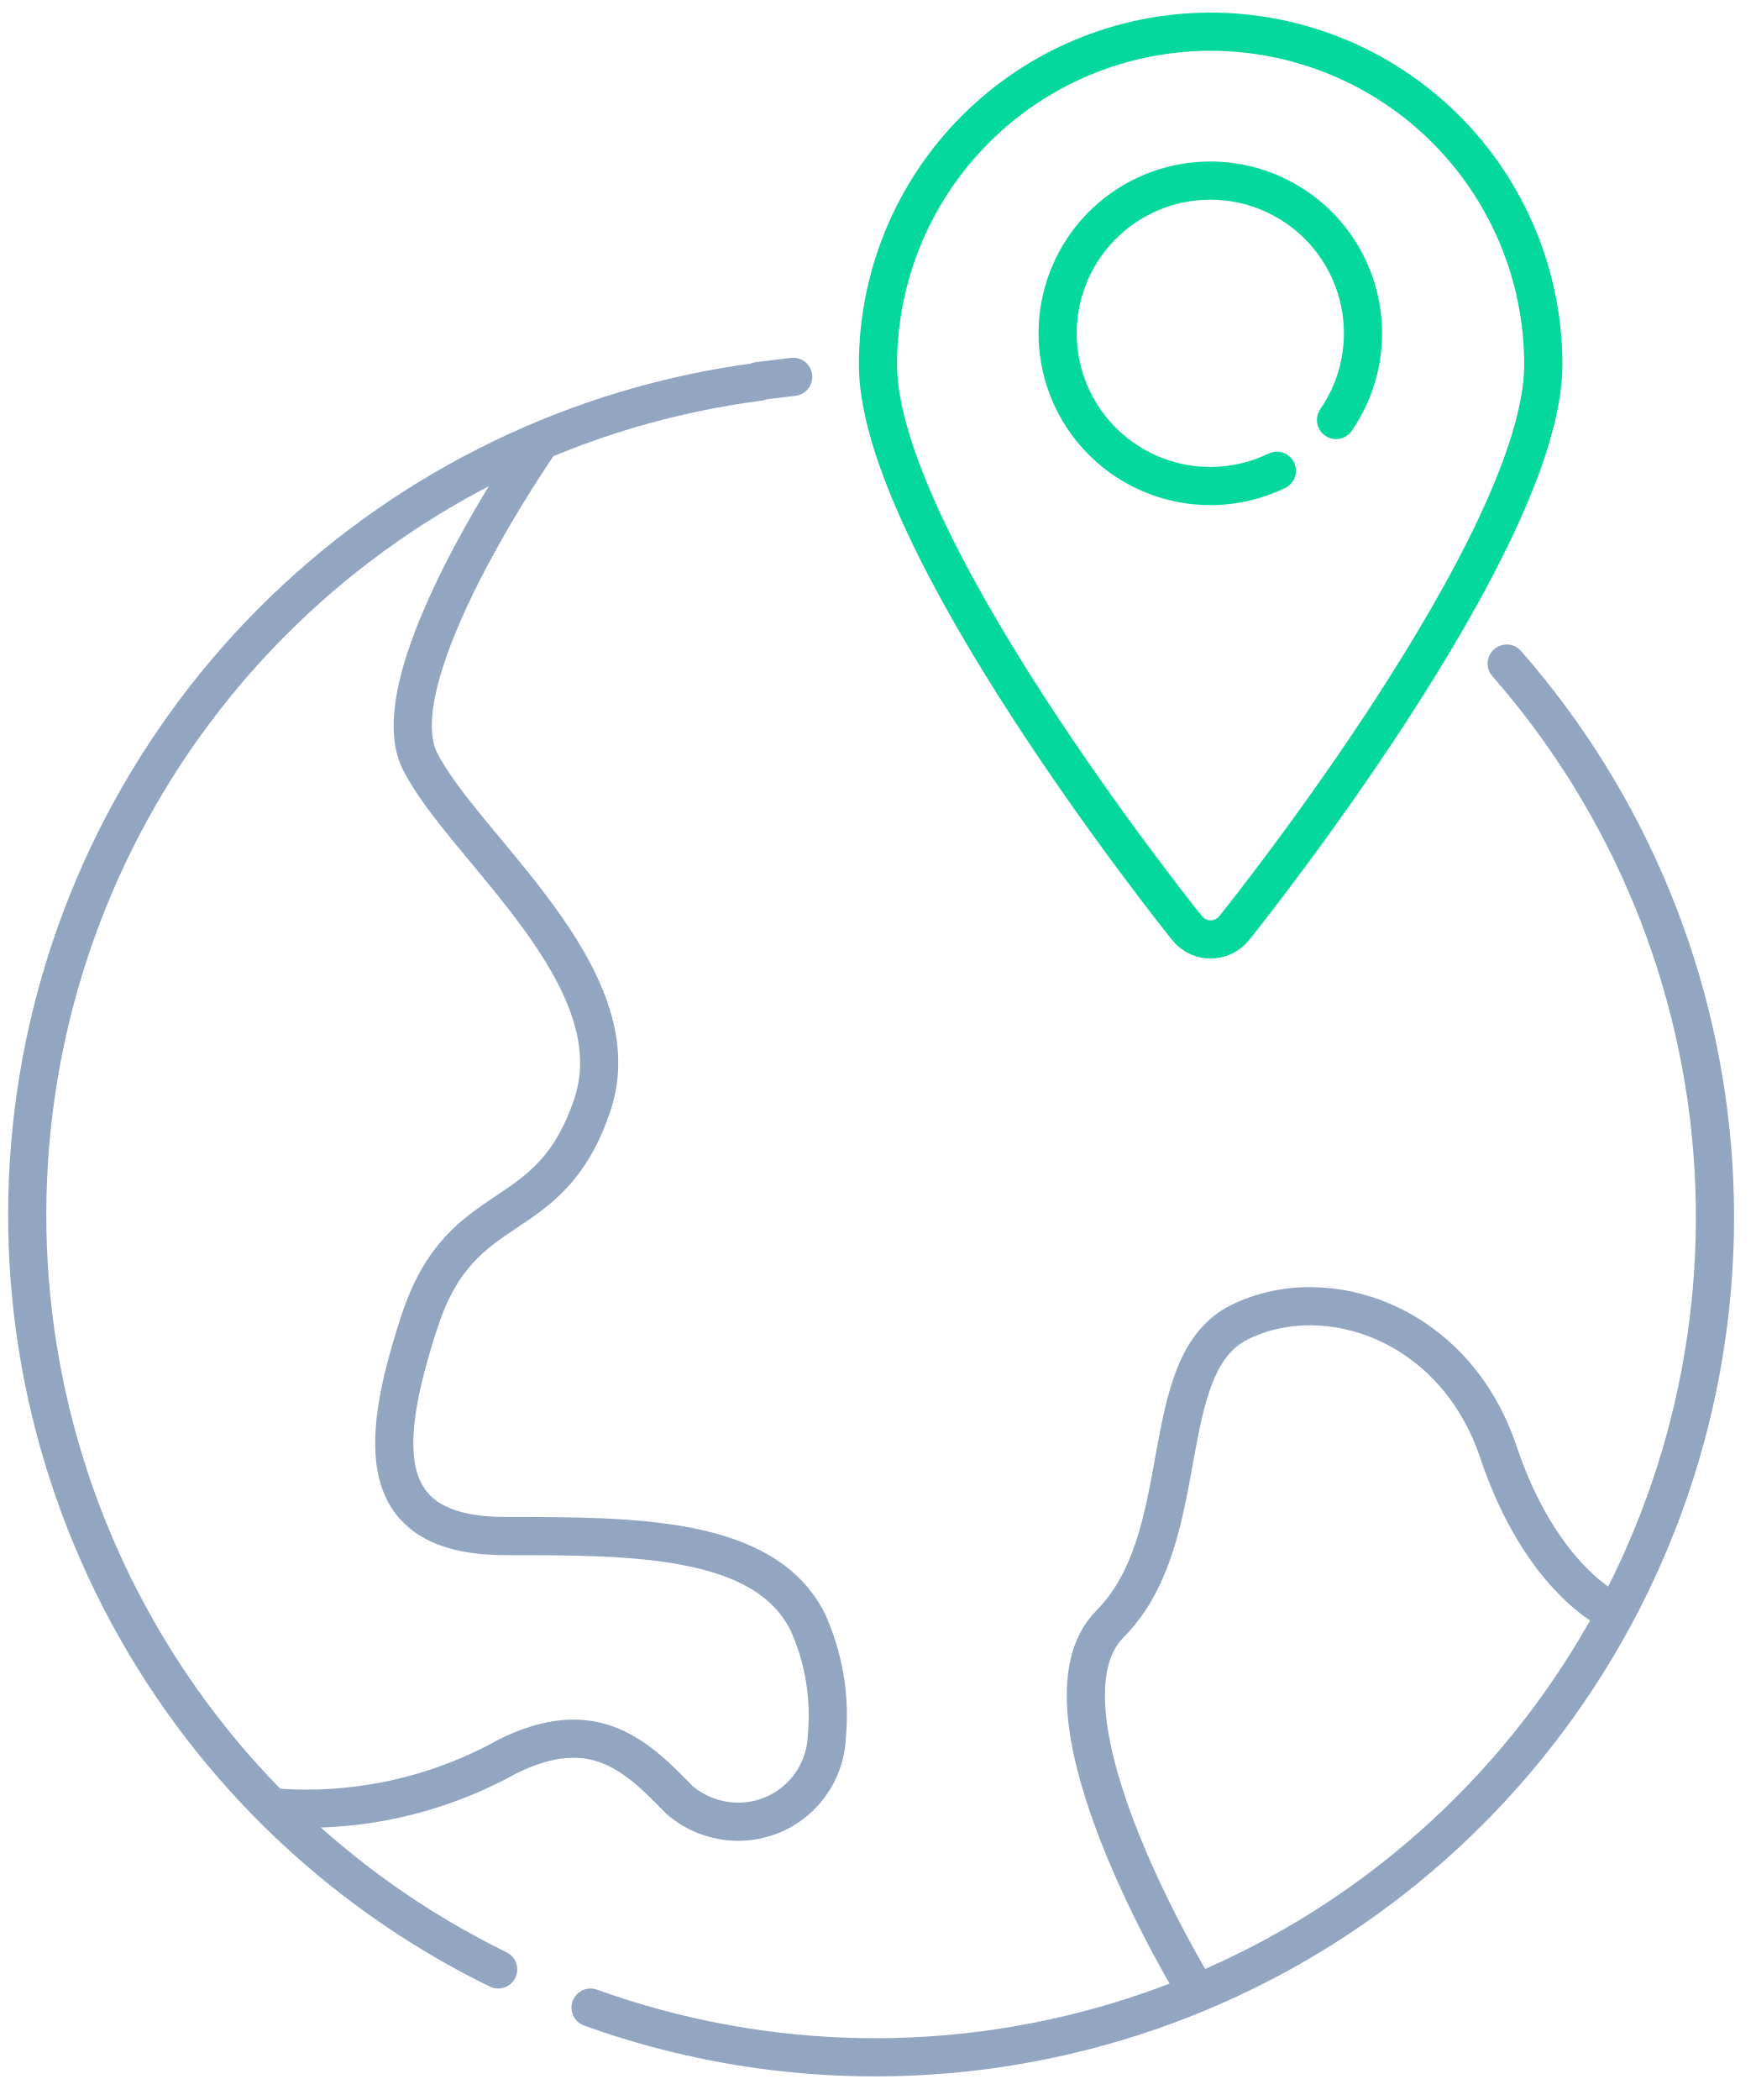
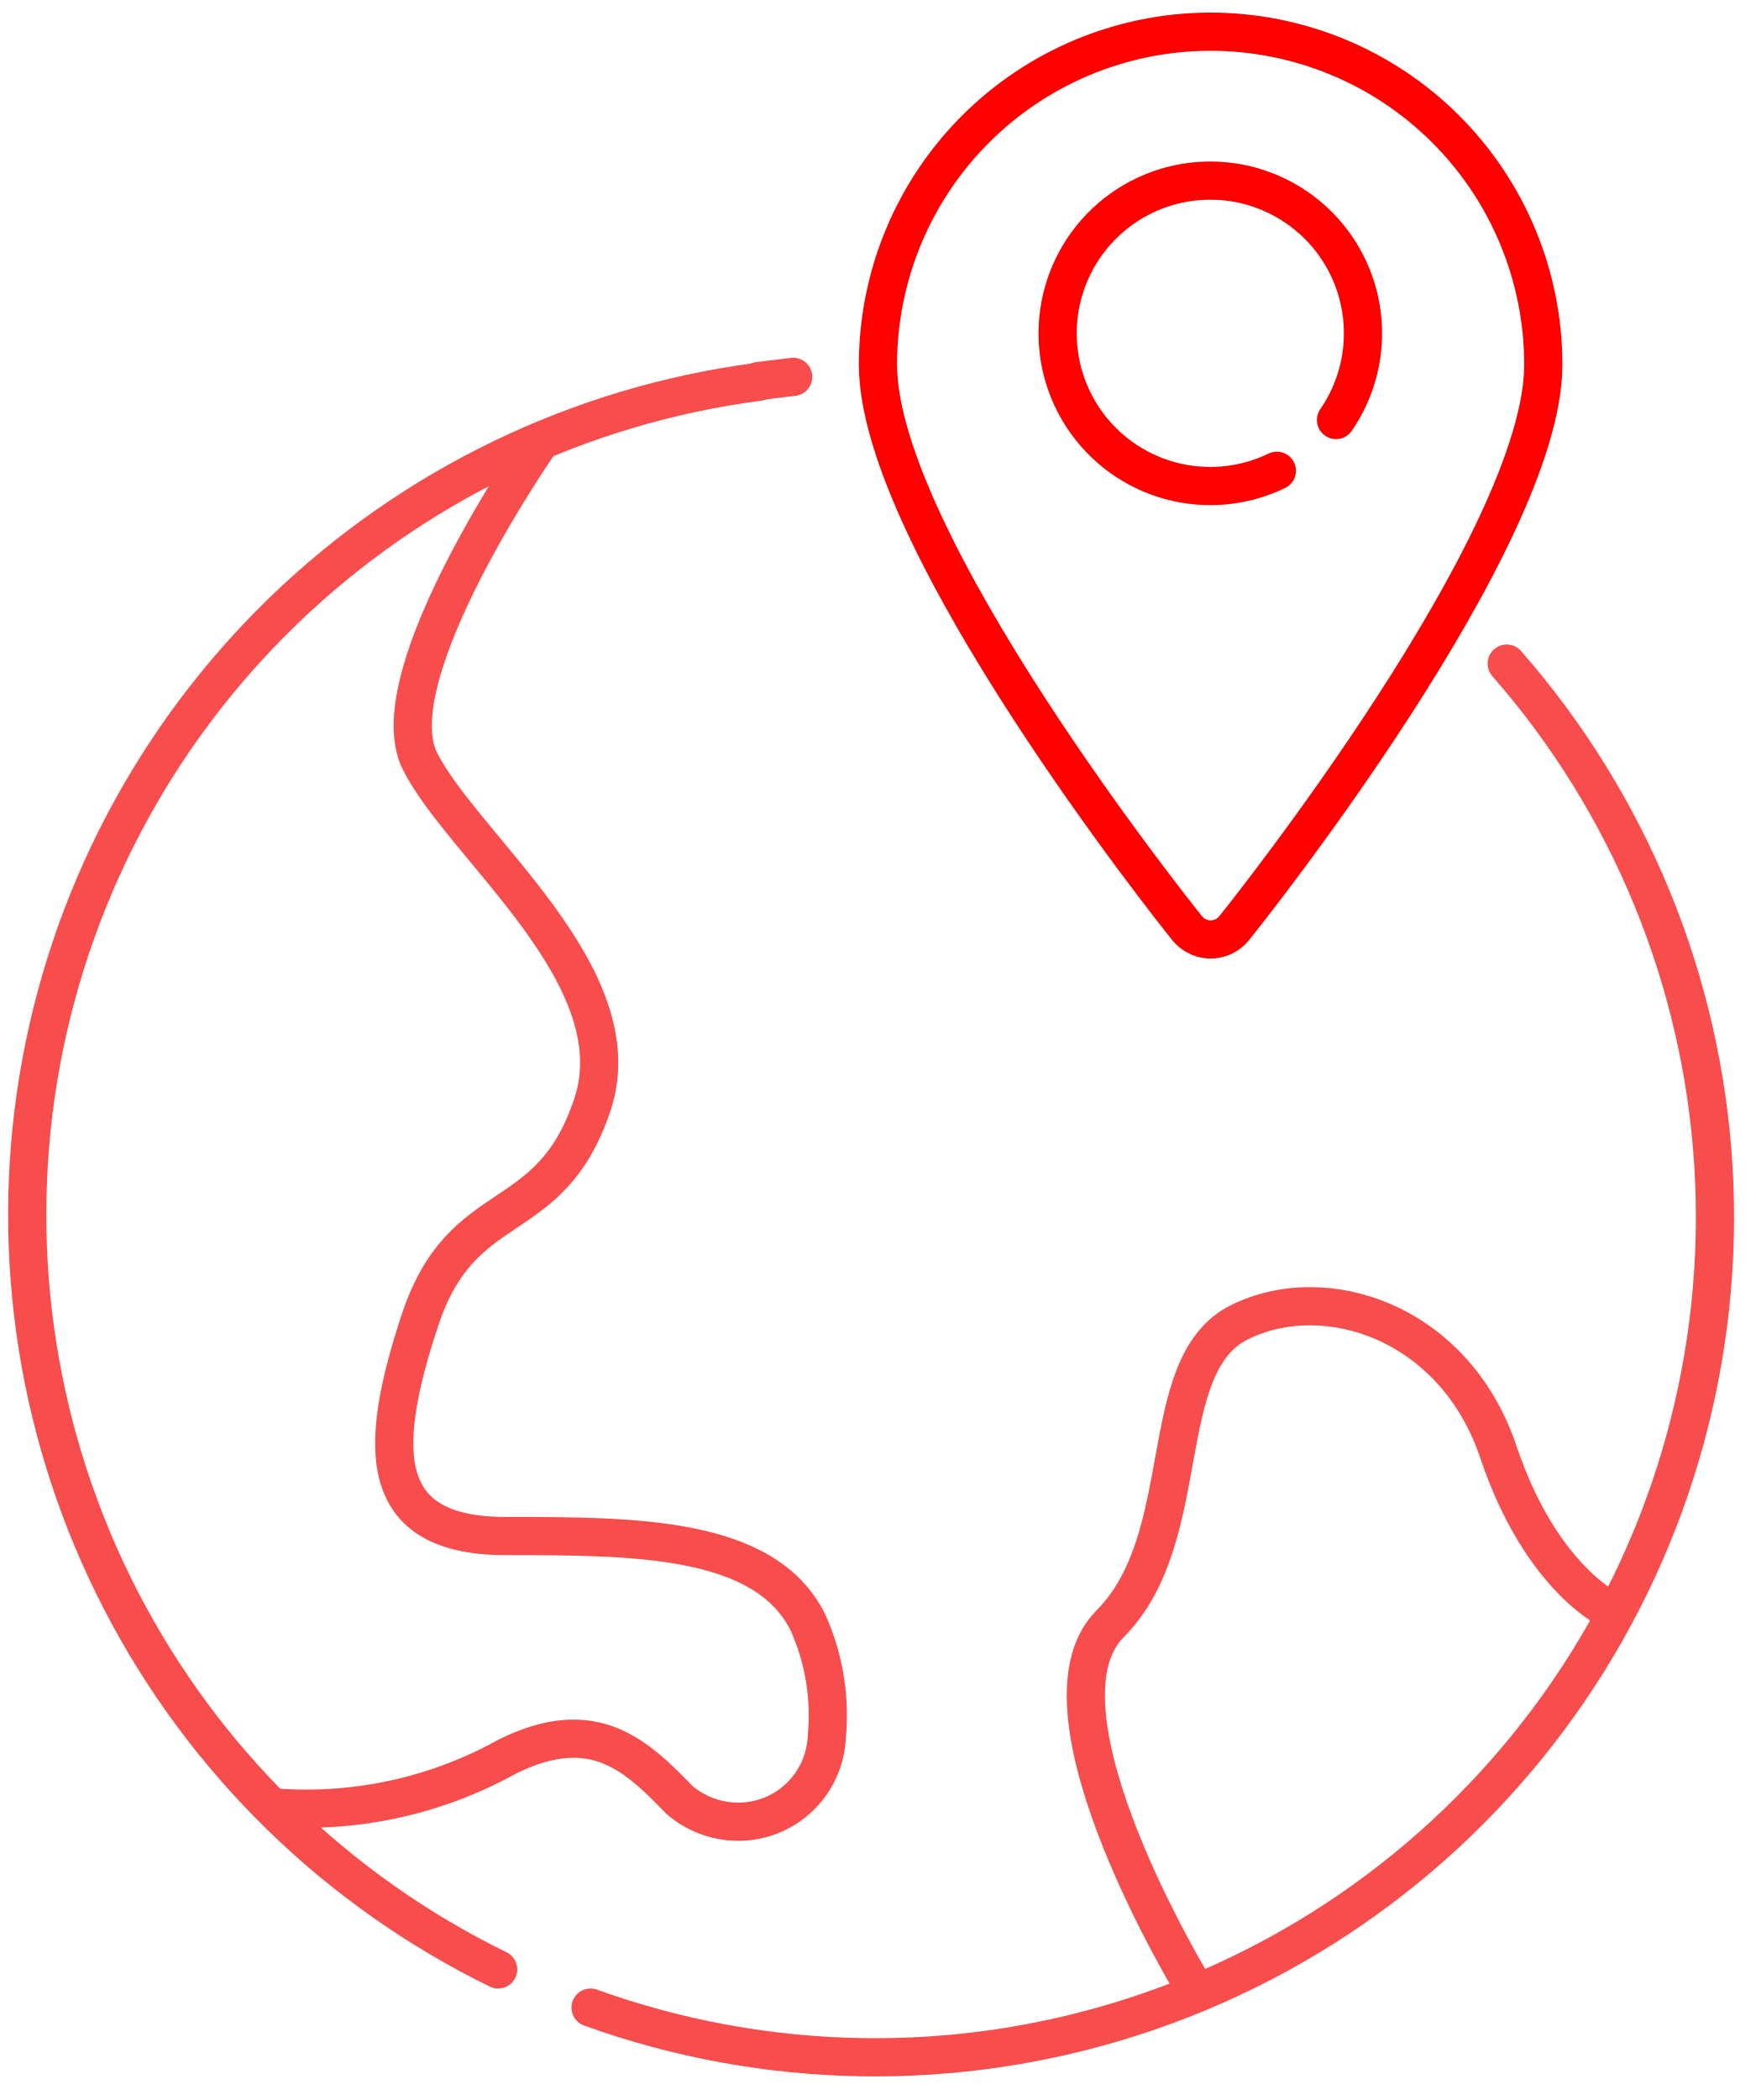
<svg xmlns="http://www.w3.org/2000/svg" width="46" height="55" viewBox="0 0 46 55" fill="none">
-   <path d="M33.45 12.33C32.575 12.753 31.577 12.844 30.64 12.585C29.704 12.326 28.893 11.735 28.361 10.922C27.828 10.11 27.61 9.131 27.746 8.169C27.883 7.207 28.364 6.327 29.102 5.694C29.839 5.061 30.782 4.719 31.753 4.73C32.725 4.741 33.659 5.106 34.382 5.756C35.104 6.406 35.565 7.296 35.679 8.261C35.793 9.226 35.551 10.2 35 11M31.68 0.83C29.374 0.84 27.166 1.764 25.54 3.398C23.913 5.032 23 7.244 23 9.55C23 14.15 30.76 23.89 31.1 24.31C31.231 24.473 31.422 24.577 31.63 24.6C31.838 24.622 32.047 24.561 32.21 24.43C32.255 24.395 32.295 24.355 32.33 24.31C32.67 23.89 40.43 14.15 40.43 9.55C40.43 8.402 40.203 7.266 39.763 6.206C39.323 5.146 38.678 4.183 37.865 3.373C37.053 2.563 36.088 1.921 35.026 1.485C33.965 1.049 32.828 0.826 31.68 0.83Z" stroke="#05D89C" stroke-linecap="round" stroke-linejoin="round" />
-   <path d="M14.15 11.57C14.15 11.57 9.88 17.69 11 19.93C12.12 22.17 16.64 25.57 15.52 28.93C14.4 32.29 12.12 31.19 11 34.58C9.88 37.97 9.87 40.23 13.25 40.23C16.63 40.23 20.03 40.23 21.16 42.48C21.585 43.419 21.757 44.453 21.66 45.48C21.648 45.785 21.577 46.084 21.449 46.361C21.322 46.638 21.141 46.887 20.917 47.094C20.694 47.302 20.431 47.463 20.145 47.568C19.859 47.674 19.555 47.722 19.25 47.71C18.721 47.689 18.214 47.492 17.81 47.15V47.15C16.69 46 15.57 44.88 13.3 46C11.445 47.033 9.327 47.499 7.21 47.34" stroke="#92A6C2" stroke-linecap="round" stroke-linejoin="round" />
-   <path d="M31.33 52.14C31.33 52.14 26.82 44.8 29.08 42.53C31.34 40.26 30.21 35.75 32.47 34.63C34.73 33.51 38.11 34.63 39.25 38.02C40.39 41.41 42.25 42.21 42.25 42.21" stroke="#92A6C2" stroke-linecap="round" stroke-linejoin="round" />
-   <path d="M20.78 9.87L19.87 9.98" stroke="#92A6C2" stroke-linecap="round" stroke-linejoin="round" />
-   <path d="M15.471 52.58C20.059 54.233 25.067 54.314 29.708 52.811C34.348 51.308 38.356 48.305 41.104 44.275C43.852 40.246 45.182 35.417 44.887 30.548C44.591 25.68 42.686 21.048 39.471 17.38" stroke="#92A6C2" stroke-linecap="round" stroke-linejoin="round" />
-   <path d="M19.87 10C15.181 10.611 10.814 12.717 7.415 16.005C4.017 19.293 1.768 23.588 1.003 28.255C0.238 32.921 0.996 37.71 3.166 41.911C5.336 46.113 8.802 49.503 13.05 51.58" stroke="#92A6C2" stroke-linecap="round" stroke-linejoin="round" />
+   <path d="M33.45 12.33C32.575 12.753 31.577 12.844 30.64 12.585C29.704 12.326 28.893 11.735 28.361 10.922C27.828 10.11 27.61 9.131 27.746 8.169C27.883 7.207 28.364 6.327 29.102 5.694C29.839 5.061 30.782 4.719 31.753 4.73C32.725 4.741 33.659 5.106 34.382 5.756C35.104 6.406 35.565 7.296 35.679 8.261C35.793 9.226 35.551 10.2 35 11M31.68 0.83C29.374 0.84 27.166 1.764 25.54 3.398C23.913 5.032 23 7.244 23 9.55C23 14.15 30.76 23.89 31.1 24.31C31.231 24.473 31.422 24.577 31.63 24.6C31.838 24.622 32.047 24.561 32.21 24.43C32.255 24.395 32.295 24.355 32.33 24.31C32.67 23.89 40.43 14.15 40.43 9.55C40.43 8.402 40.203 7.266 39.763 6.206C39.323 5.146 38.678 4.183 37.865 3.373C37.053 2.563 36.088 1.921 35.026 1.485C33.965 1.049 32.828 0.826 31.68 0.83Z" stroke="#ff0000" stroke-linecap="round" stroke-linejoin="round" />
+   <path d="M14.15 11.57C14.15 11.57 9.88 17.69 11 19.93C12.12 22.17 16.64 25.57 15.52 28.93C14.4 32.29 12.12 31.19 11 34.58C9.88 37.97 9.87 40.23 13.25 40.23C16.63 40.23 20.03 40.23 21.16 42.48C21.585 43.419 21.757 44.453 21.66 45.48C21.648 45.785 21.577 46.084 21.449 46.361C21.322 46.638 21.141 46.887 20.917 47.094C20.694 47.302 20.431 47.463 20.145 47.568C19.859 47.674 19.555 47.722 19.25 47.71C18.721 47.689 18.214 47.492 17.81 47.15V47.15C16.69 46 15.57 44.88 13.3 46C11.445 47.033 9.327 47.499 7.21 47.34" stroke="#f74d4d" stroke-linecap="round" stroke-linejoin="round" />
+   <path d="M31.33 52.14C31.33 52.14 26.82 44.8 29.08 42.53C31.34 40.26 30.21 35.75 32.47 34.63C34.73 33.51 38.11 34.63 39.25 38.02C40.39 41.41 42.25 42.21 42.25 42.21" stroke="#f74d4d" stroke-linecap="round" stroke-linejoin="round" />
+   <path d="M20.78 9.87L19.87 9.98" stroke="#f74d4d" stroke-linecap="round" stroke-linejoin="round" />
+   <path d="M15.471 52.58C20.059 54.233 25.067 54.314 29.708 52.811C34.348 51.308 38.356 48.305 41.104 44.275C43.852 40.246 45.182 35.417 44.887 30.548C44.591 25.68 42.686 21.048 39.471 17.38" stroke="#f74d4d" stroke-linecap="round" stroke-linejoin="round" />
+   <path d="M19.87 10C15.181 10.611 10.814 12.717 7.415 16.005C4.017 19.293 1.768 23.588 1.003 28.255C0.238 32.921 0.996 37.71 3.166 41.911C5.336 46.113 8.802 49.503 13.05 51.58" stroke="#f74d4d" stroke-linecap="round" stroke-linejoin="round" />
</svg>
